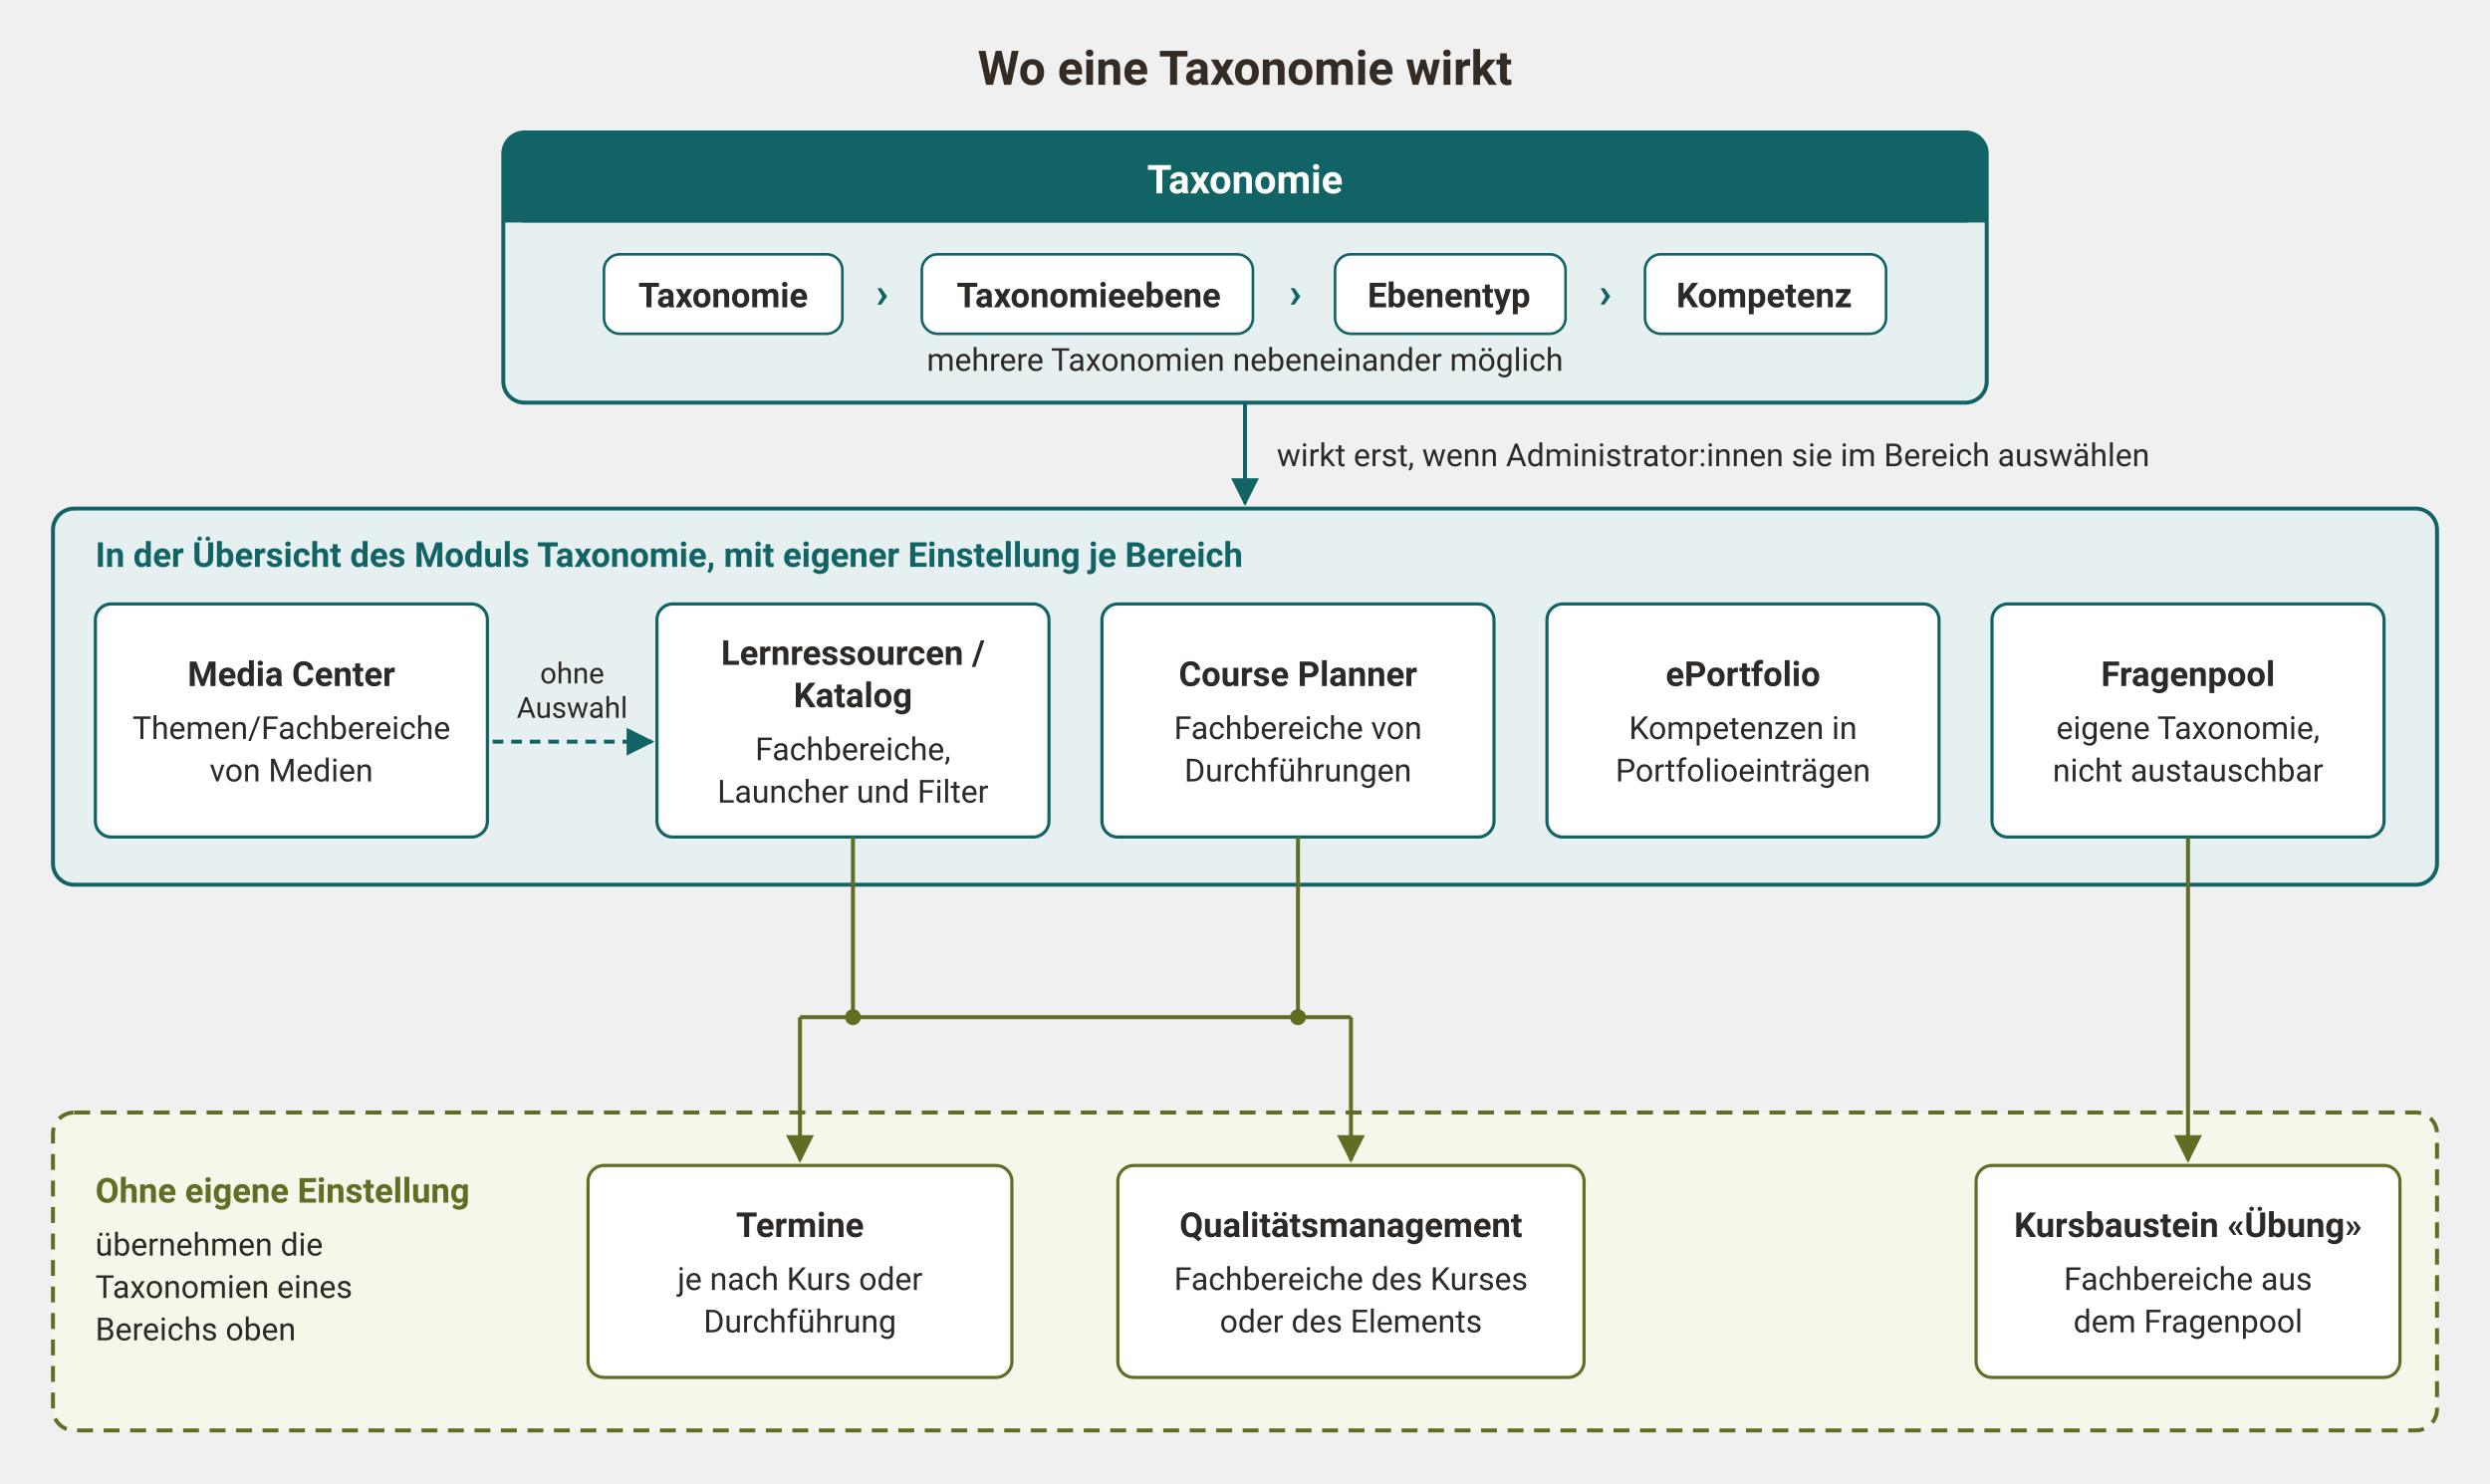
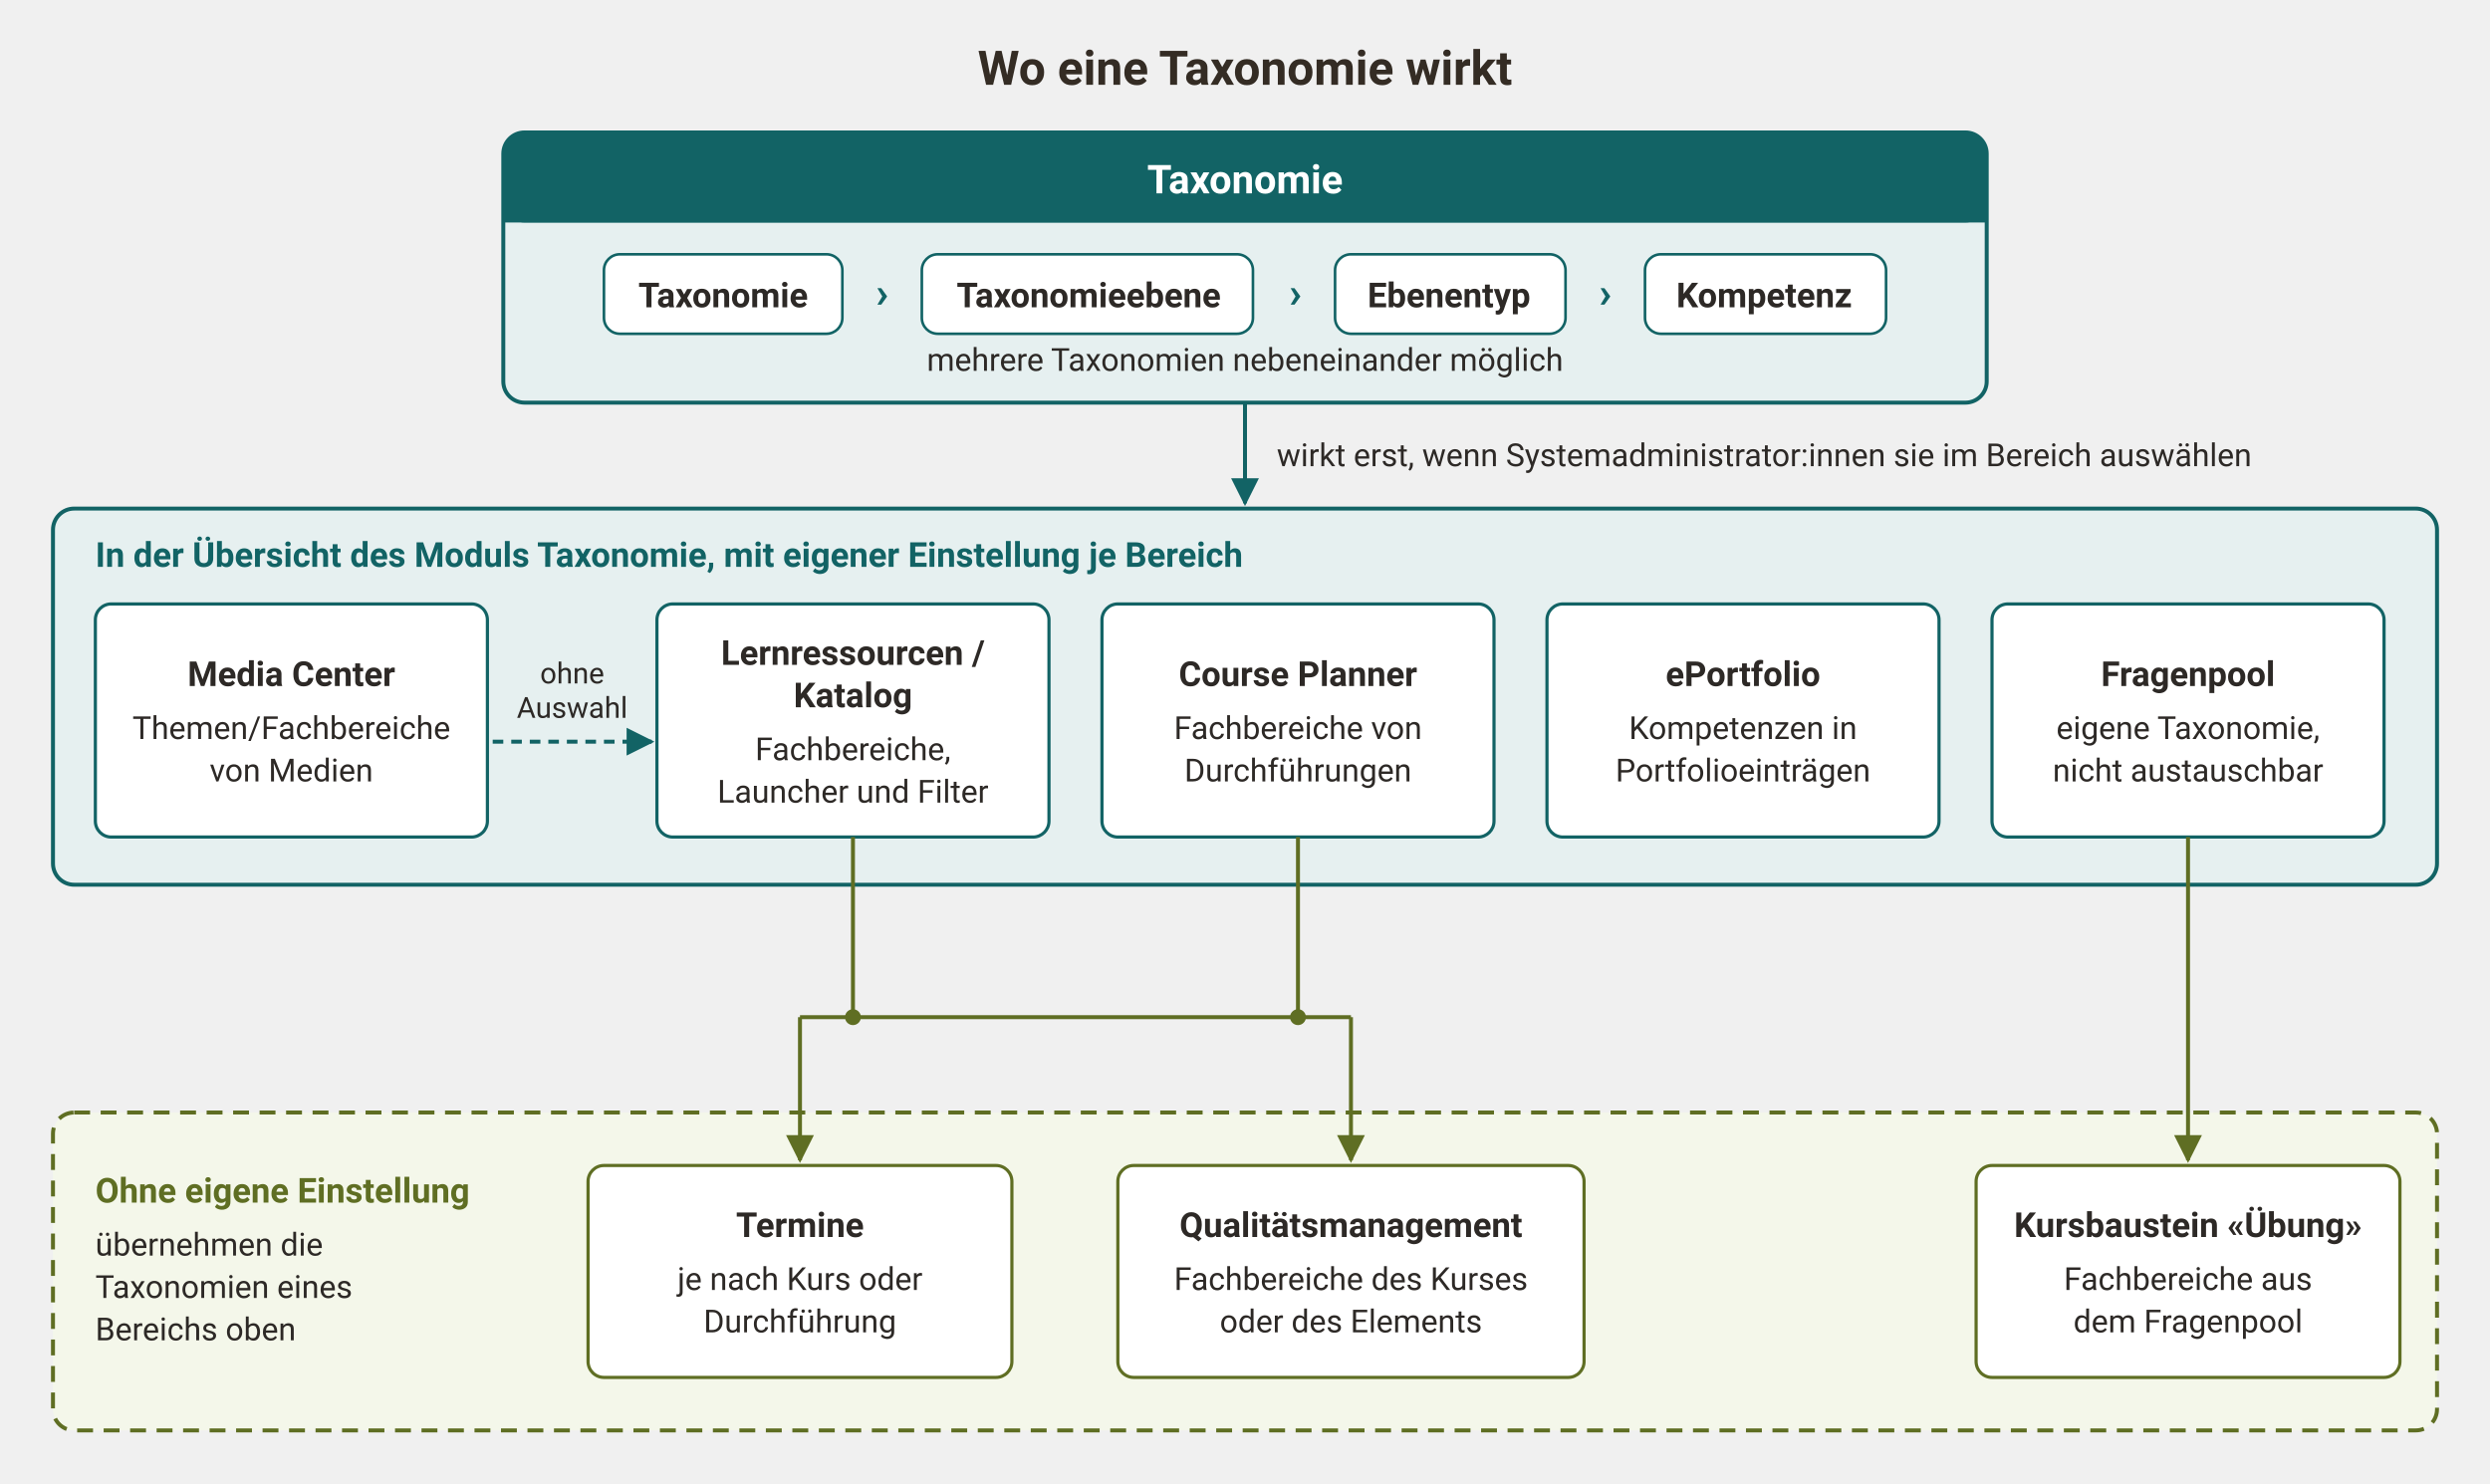
<svg xmlns="http://www.w3.org/2000/svg" width="940" height="560" viewBox="0 0 940 560" font-family="'Roboto', Arial, sans-serif">
  <defs>
    <marker id="arSea" viewBox="0 0 10 10" refX="9" refY="5" markerWidth="7" markerHeight="7" orient="auto-start-reverse">
      <path d="M0,0 L10,5 L0,10 z" fill="#126365" />
    </marker>
    <marker id="arSpr" viewBox="0 0 10 10" refX="9" refY="5" markerWidth="7" markerHeight="7" orient="auto-start-reverse">
      <path d="M0,0 L10,5 L0,10 z" fill="#5F6E23" />
    </marker>
  </defs>
  <text x="470" y="32" text-anchor="middle" font-size="18" font-weight="bold" fill="#342C24">Wo eine Taxonomie wirkt</text>
  <rect x="190" y="50" width="560" height="102" rx="8" fill="#E6F0F0" stroke="#126365" stroke-width="1.5" />
  <rect x="190" y="50" width="560" height="34" rx="8" fill="#126365" />
  <rect x="190" y="70" width="560" height="14" fill="#126365" />
  <text x="470" y="73" text-anchor="middle" font-size="15" font-weight="bold" fill="#FFFFFF">Taxonomie</text>
  <rect x="228" y="96" width="90" height="30" rx="6" fill="#FFFFFF" stroke="#126365" />
  <text x="273" y="116" text-anchor="middle" font-size="13" font-weight="bold" fill="#2D2926">Taxonomie</text>
  <text x="333" y="116" text-anchor="middle" font-size="16" font-weight="bold" fill="#126365">›</text>
  <rect x="348" y="96" width="125" height="30" rx="6" fill="#FFFFFF" stroke="#126365" />
  <text x="411" y="116" text-anchor="middle" font-size="13" font-weight="bold" fill="#2D2926">Taxonomieebene</text>
  <text x="489" y="116" text-anchor="middle" font-size="16" font-weight="bold" fill="#126365">›</text>
  <rect x="504" y="96" width="87" height="30" rx="6" fill="#FFFFFF" stroke="#126365" />
  <text x="547" y="116" text-anchor="middle" font-size="13" font-weight="bold" fill="#2D2926">Ebenentyp</text>
  <text x="606" y="116" text-anchor="middle" font-size="16" font-weight="bold" fill="#126365">›</text>
  <rect x="621" y="96" width="91" height="30" rx="6" fill="#FFFFFF" stroke="#126365" />
  <text x="666" y="116" text-anchor="middle" font-size="13" font-weight="bold" fill="#2D2926">Kompetenz</text>
  <text x="470" y="140" text-anchor="middle" font-size="12" fill="#2D2926">mehrere Taxonomien nebeneinander möglich</text>
  <line x1="470" y1="152" x2="470" y2="190" stroke="#126365" stroke-width="1.5" marker-end="url(#arSea)" />
-   <text x="482" y="176" text-anchor="start" font-size="12" fill="#2D2926">wirkt erst, wenn Administrator:innen sie im Bereich auswählen</text>
+   <text x="482" y="176" text-anchor="start" font-size="12" fill="#2D2926">wirkt erst, wenn Systemadministrator:innen sie im Bereich auswählen</text>
  <rect x="20" y="192" width="900" height="142" rx="8" fill="#E6F0F0" stroke="#126365" stroke-width="1.5" />
  <text x="36" y="214" text-anchor="start" font-size="13" font-weight="bold" fill="#126365">In der Übersicht des Moduls Taxonomie, mit eigener Einstellung je Bereich</text>
  <rect x="36" y="228" width="148" height="88" rx="6" fill="#FFFFFF" stroke="#126365" stroke-width="1.2" />
  <text x="110" y="259" text-anchor="middle" font-size="13" font-weight="bold" fill="#2D2926">Media Center</text>
  <text x="110" y="279" text-anchor="middle" font-size="12" fill="#2D2926">Themen/Fachbereiche</text>
  <text x="110" y="295" text-anchor="middle" font-size="12" fill="#2D2926">von Medien</text>
  <rect x="248" y="228" width="148" height="88" rx="6" fill="#FFFFFF" stroke="#126365" stroke-width="1.2" />
  <text x="322" y="251" text-anchor="middle" font-size="13" font-weight="bold" fill="#2D2926">Lernressourcen /</text>
  <text x="322" y="267" text-anchor="middle" font-size="13" font-weight="bold" fill="#2D2926">Katalog</text>
  <text x="322" y="287" text-anchor="middle" font-size="12" fill="#2D2926">Fachbereiche,</text>
  <text x="322" y="303" text-anchor="middle" font-size="12" fill="#2D2926">Launcher und Filter</text>
  <rect x="416" y="228" width="148" height="88" rx="6" fill="#FFFFFF" stroke="#126365" stroke-width="1.2" />
  <text x="490" y="259" text-anchor="middle" font-size="13" font-weight="bold" fill="#2D2926">Course Planner</text>
  <text x="490" y="279" text-anchor="middle" font-size="12" fill="#2D2926">Fachbereiche von</text>
  <text x="490" y="295" text-anchor="middle" font-size="12" fill="#2D2926">Durchführungen</text>
  <rect x="584" y="228" width="148" height="88" rx="6" fill="#FFFFFF" stroke="#126365" stroke-width="1.2" />
  <text x="658" y="259" text-anchor="middle" font-size="13" font-weight="bold" fill="#2D2926">ePortfolio</text>
  <text x="658" y="279" text-anchor="middle" font-size="12" fill="#2D2926">Kompetenzen in</text>
  <text x="658" y="295" text-anchor="middle" font-size="12" fill="#2D2926">Portfolioeinträgen</text>
  <rect x="752" y="228" width="148" height="88" rx="6" fill="#FFFFFF" stroke="#126365" stroke-width="1.2" />
  <text x="826" y="259" text-anchor="middle" font-size="13" font-weight="bold" fill="#2D2926">Fragenpool</text>
  <text x="826" y="279" text-anchor="middle" font-size="12" fill="#2D2926">eigene Taxonomie,</text>
  <text x="826" y="295" text-anchor="middle" font-size="12" fill="#2D2926">nicht austauschbar</text>
  <line x1="186" y1="280" x2="246" y2="280" stroke="#126365" stroke-width="1.5" stroke-dasharray="4 3" marker-end="url(#arSea)" />
  <text x="216" y="258" text-anchor="middle" font-size="11" fill="#2D2926">ohne</text>
  <text x="216" y="271" text-anchor="middle" font-size="11" fill="#2D2926">Auswahl</text>
  <rect x="20" y="420" width="900" height="120" rx="8" fill="#F4F7EA" stroke="#5F6E23" stroke-width="1.5" stroke-dasharray="6 4" />
  <text x="36" y="454" text-anchor="start" font-size="13" font-weight="bold" fill="#5F6E23">Ohne eigene Einstellung</text>
  <text x="36" y="474" text-anchor="start" font-size="12" fill="#2D2926">übernehmen die</text>
  <text x="36" y="490" text-anchor="start" font-size="12" fill="#2D2926">Taxonomien eines</text>
  <text x="36" y="506" text-anchor="start" font-size="12" fill="#2D2926">Bereichs oben</text>
  <rect x="222" y="440" width="160" height="80" rx="6" fill="#FFFFFF" stroke="#5F6E23" stroke-width="1.2" />
  <text x="302" y="467" text-anchor="middle" font-size="13" font-weight="bold" fill="#2D2926">Termine</text>
  <text x="302" y="487" text-anchor="middle" font-size="12" fill="#2D2926">je nach Kurs oder</text>
  <text x="302" y="503" text-anchor="middle" font-size="12" fill="#2D2926">Durchführung</text>
  <rect x="422" y="440" width="176" height="80" rx="6" fill="#FFFFFF" stroke="#5F6E23" stroke-width="1.2" />
  <text x="510" y="467" text-anchor="middle" font-size="13" font-weight="bold" fill="#2D2926">Qualitätsmanagement</text>
  <text x="510" y="487" text-anchor="middle" font-size="12" fill="#2D2926">Fachbereiche des Kurses</text>
  <text x="510" y="503" text-anchor="middle" font-size="12" fill="#2D2926">oder des Elements</text>
  <rect x="746" y="440" width="160" height="80" rx="6" fill="#FFFFFF" stroke="#5F6E23" stroke-width="1.2" />
  <text x="826" y="467" text-anchor="middle" font-size="13" font-weight="bold" fill="#2D2926">Kursbaustein «Übung»</text>
  <text x="826" y="487" text-anchor="middle" font-size="12" fill="#2D2926">Fachbereiche aus</text>
  <text x="826" y="503" text-anchor="middle" font-size="12" fill="#2D2926">dem Fragenpool</text>
  <g stroke="#5F6E23" stroke-width="1.5" fill="none">
    <line x1="322" y1="316" x2="322" y2="384" />
    <line x1="490" y1="316" x2="490" y2="384" />
    <line x1="302" y1="384" x2="510" y2="384" />
    <line x1="302" y1="384" x2="302" y2="438" marker-end="url(#arSpr)" />
    <line x1="510" y1="384" x2="510" y2="438" marker-end="url(#arSpr)" />
    <line x1="826" y1="316" x2="826" y2="438" marker-end="url(#arSpr)" />
  </g>
  <circle cx="322" cy="384" r="3" fill="#5F6E23" />
  <circle cx="490" cy="384" r="3" fill="#5F6E23" />
</svg>
